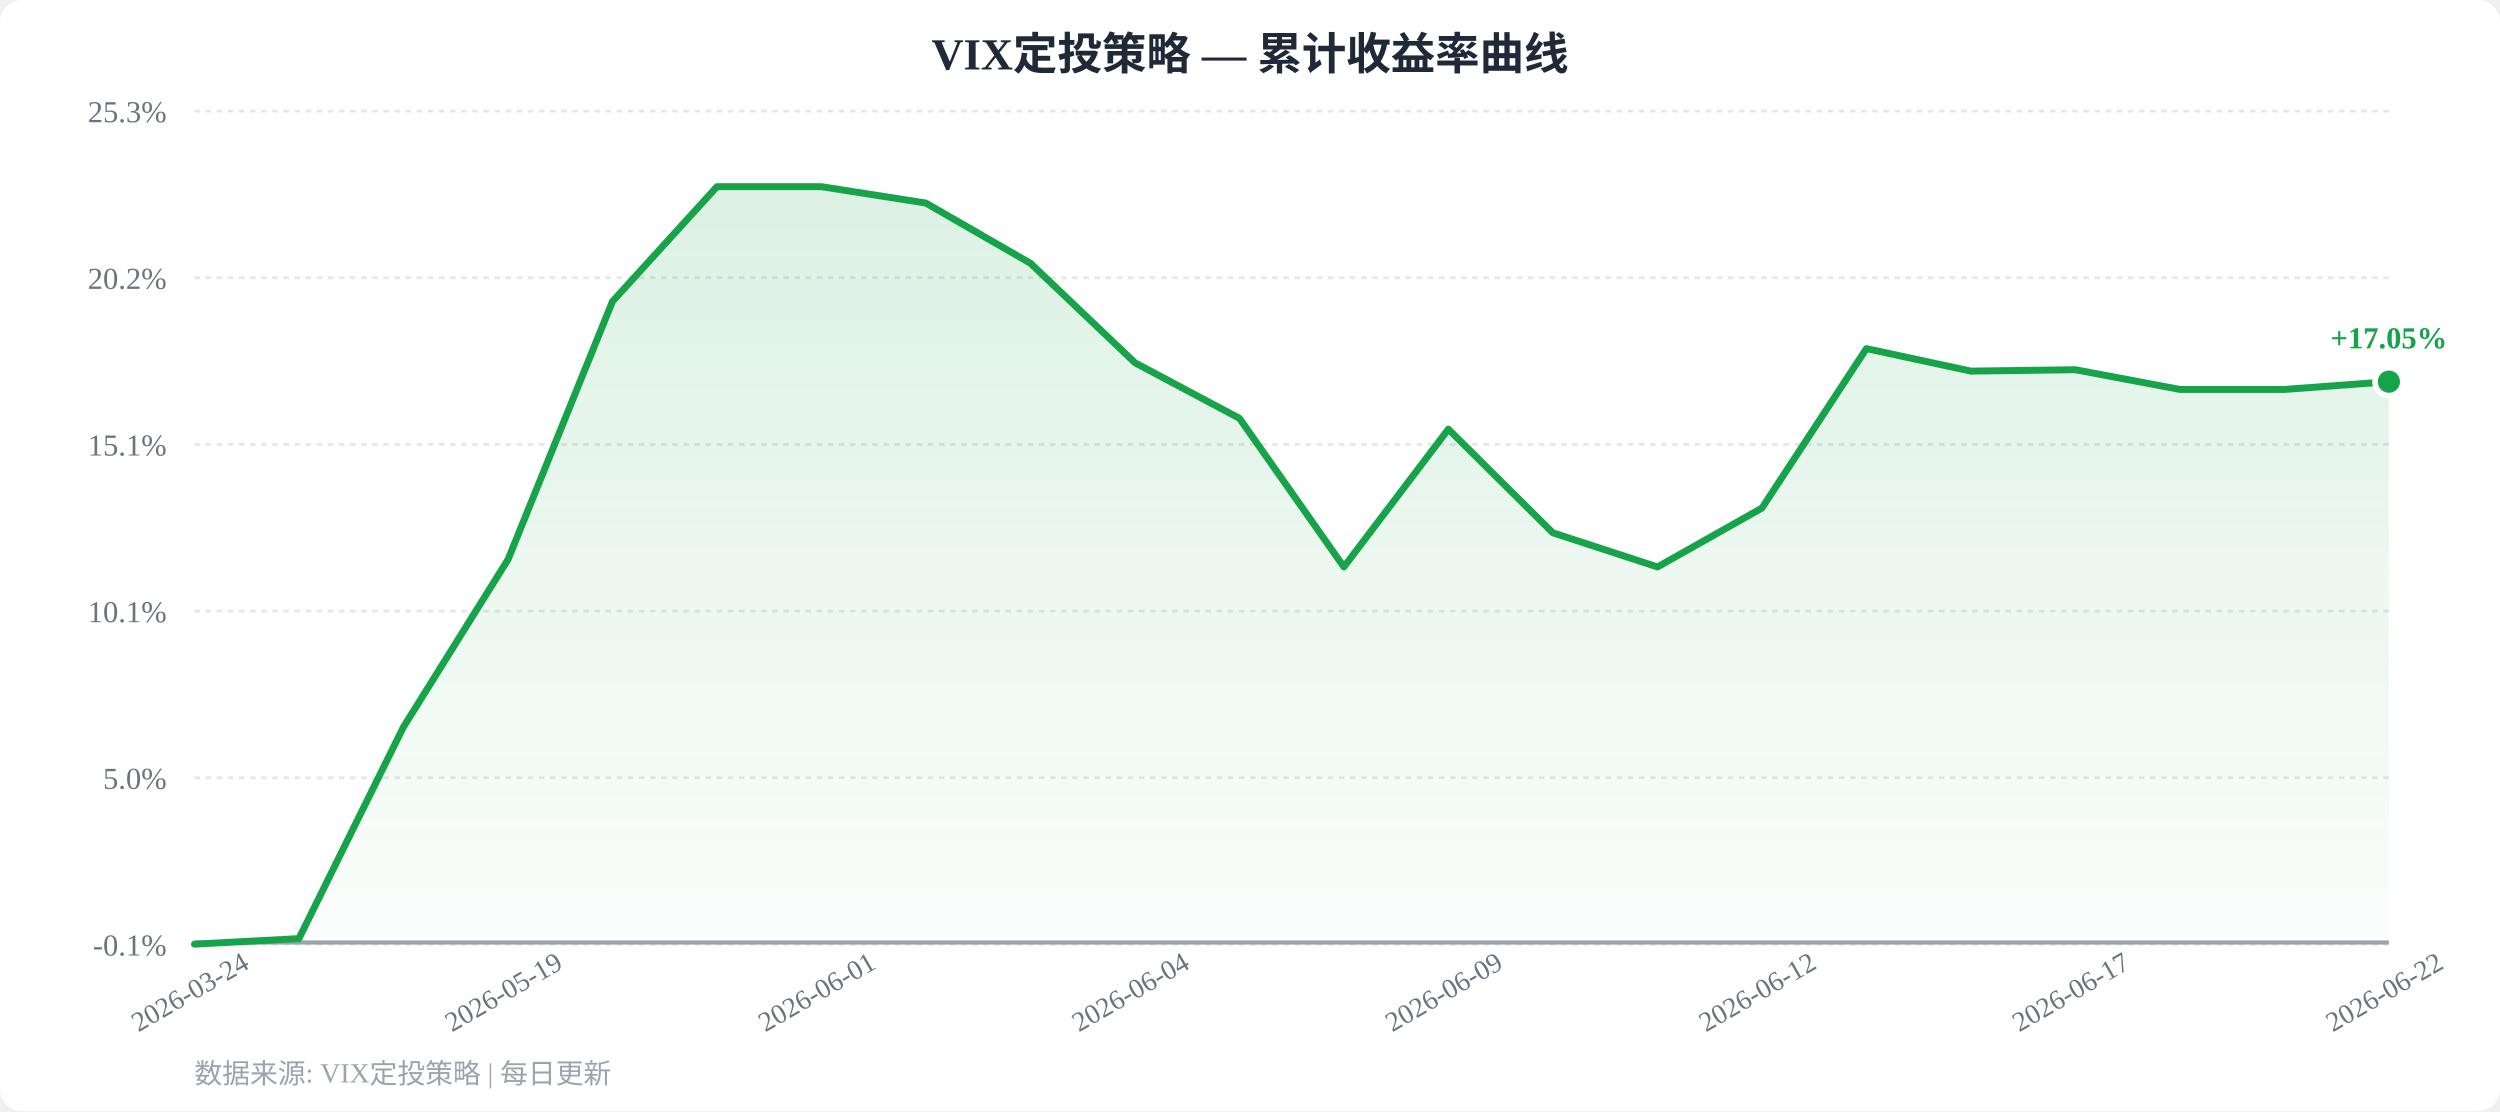
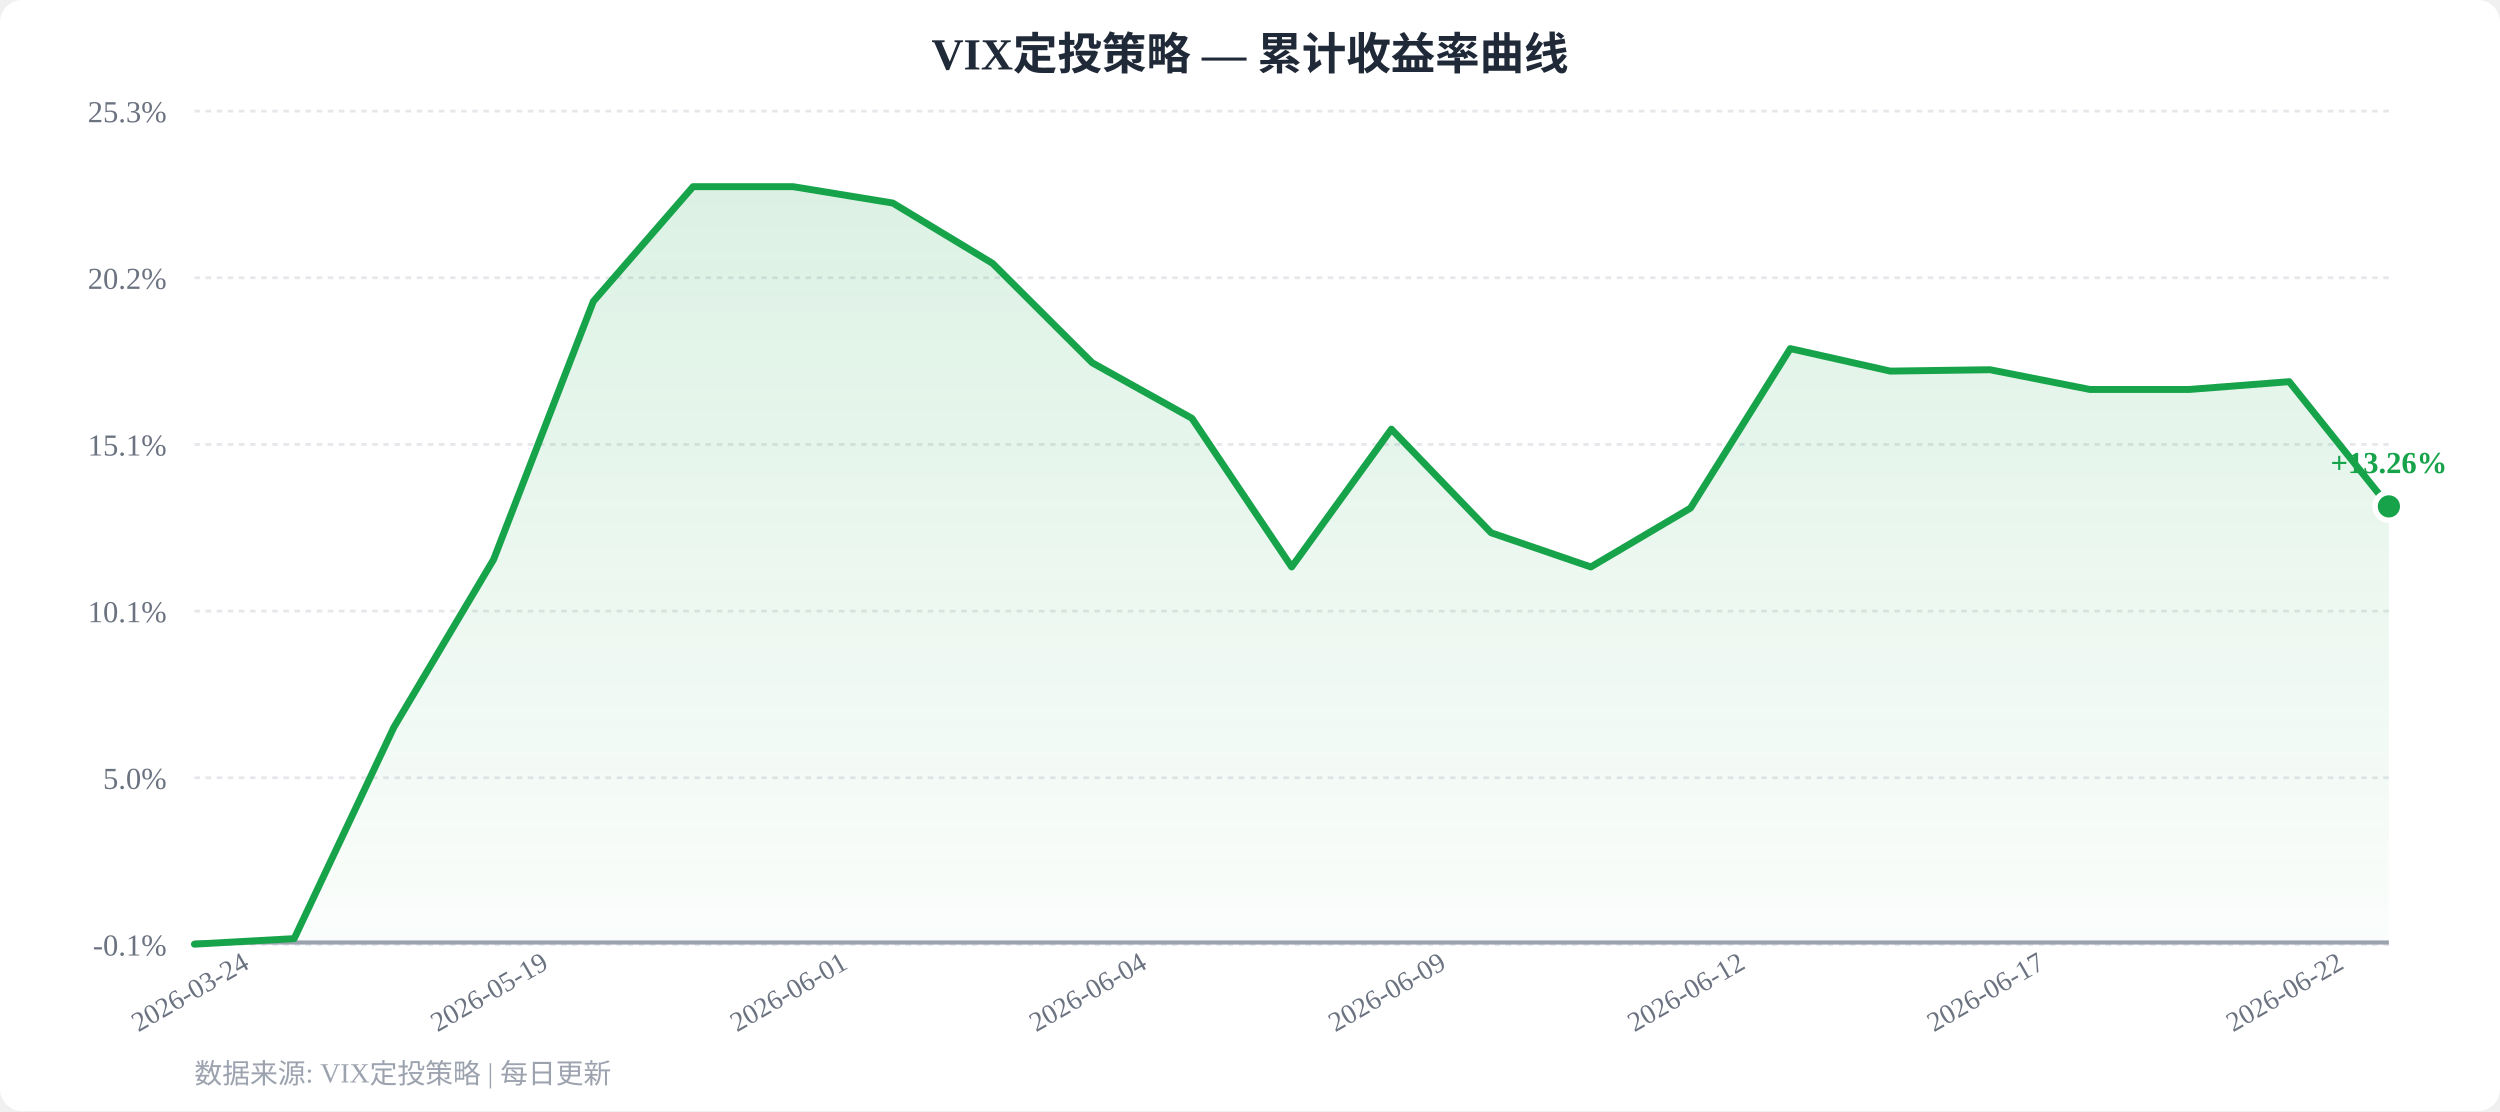
<svg xmlns="http://www.w3.org/2000/svg" viewBox="0 0 900 400" width="100%" height="100%">
  <defs>
    <linearGradient id="areaGradient" x1="0" y1="0" x2="0" y2="1">
      <stop offset="0%" stop-color="#16a34a" stop-opacity="0.15" />
      <stop offset="100%" stop-color="#16a34a" stop-opacity="0.02" />
    </linearGradient>
  </defs>
  <rect width="900" height="400" fill="#ffffff" rx="8" />
  <text x="450.0" y="25" text-anchor="middle" font-size="16" font-weight="bold" fill="#1f2937">VIX定投策略 — 累计收益率曲线</text>
  <line x1="70" y1="340.0" x2="860" y2="340.0" stroke="#e5e7eb" stroke-width="1" stroke-dasharray="2,2" />
  <line x1="70" y1="280.0" x2="860" y2="280.0" stroke="#e5e7eb" stroke-width="1" stroke-dasharray="2,2" />
  <line x1="70" y1="220.0" x2="860" y2="220.0" stroke="#e5e7eb" stroke-width="1" stroke-dasharray="2,2" />
  <line x1="70" y1="160.0" x2="860" y2="160.0" stroke="#e5e7eb" stroke-width="1" stroke-dasharray="2,2" />
  <line x1="70" y1="100.0" x2="860" y2="100.0" stroke="#e5e7eb" stroke-width="1" stroke-dasharray="2,2" />
  <line x1="70" y1="40.0" x2="860" y2="40.0" stroke="#e5e7eb" stroke-width="1" stroke-dasharray="2,2" />
  <line x1="70" y1="339.3" x2="860" y2="339.3" stroke="#9ca3af" stroke-width="1.5" />
-   <path d="M70.0,339.9 L107.6,337.9 L145.2,261.8 L182.9,201.4 L220.5,108.5 L258.1,67.2 L295.7,67.2 L333.3,73.1 L371.0,94.8 L408.6,130.6 L446.2,150.6 L483.8,204.1 L521.4,154.5 L559.0,191.8 L596.7,204.1 L634.3,182.9 L671.9,125.5 L709.5,133.6 L747.1,133.1 L784.8,140.2 L822.4,140.2 L860.0,137.4 L860.0,339.3 L70.0,339.3 Z" fill="url(#areaGradient)" stroke="none" />
-   <path d="M70.0,339.9 L107.6,337.9 L145.2,261.8 L182.9,201.4 L220.5,108.5 L258.1,67.2 L295.7,67.2 L333.3,73.1 L371.0,94.8 L408.6,130.6 L446.2,150.6 L483.8,204.1 L521.4,154.5 L559.0,191.8 L596.7,204.1 L634.3,182.9 L671.9,125.5 L709.5,133.6 L747.1,133.1 L784.8,140.2 L822.4,140.2 L860.0,137.4" fill="none" stroke="#16a34a" stroke-width="2.5" stroke-linejoin="round" stroke-linecap="round" />
-   <circle cx="860.0" cy="137.4" r="5" fill="#16a34a" stroke="#ffffff" stroke-width="2" />
-   <text x="860.0" y="125.4" text-anchor="middle" font-size="11" font-weight="bold" fill="#16a34a">+17.05%</text>
+   <path d="M70.0,339.9 L105.9,337.9 L141.8,261.8 L177.7,201.4 L213.6,108.5 L249.5,67.2 L285.5,67.2 L321.4,73.1 L357.3,94.8 L393.2,130.6 L429.1,150.6 L465.0,204.1 L500.9,154.5 L536.8,191.8 L572.7,204.1 L608.6,182.9 L644.5,125.5 L680.5,133.6 L716.4,133.1 L752.3,140.2 L788.2,140.2 L824.1,137.4 L860.0,182.3 L860.0,339.3 L70.0,339.3 Z" fill="url(#areaGradient)" stroke="none" />
+   <path d="M70.0,339.9 L105.9,337.9 L141.8,261.8 L177.7,201.4 L213.6,108.5 L249.5,67.2 L285.5,67.2 L321.4,73.1 L357.3,94.8 L393.2,130.6 L429.1,150.6 L465.0,204.1 L500.9,154.5 L536.8,191.8 L572.7,204.1 L608.6,182.9 L644.5,125.5 L680.5,133.6 L716.4,133.1 L752.3,140.2 L788.2,140.2 L824.1,137.4 L860.0,182.3" fill="none" stroke="#16a34a" stroke-width="2.5" stroke-linejoin="round" stroke-linecap="round" />
+   <circle cx="860.0" cy="182.3" r="5" fill="#16a34a" stroke="#ffffff" stroke-width="2" />
+   <text x="860.0" y="170.3" text-anchor="middle" font-size="11" font-weight="bold" fill="#16a34a">+13.26%</text>
  <text x="60" y="344.0" text-anchor="end" font-size="11" fill="#6b7280">-0.1%</text>
  <text x="60" y="284.0" text-anchor="end" font-size="11" fill="#6b7280">5.0%</text>
  <text x="60" y="224.0" text-anchor="end" font-size="11" fill="#6b7280">10.1%</text>
  <text x="60" y="164.0" text-anchor="end" font-size="11" fill="#6b7280">15.1%</text>
  <text x="60" y="104.0" text-anchor="end" font-size="11" fill="#6b7280">20.2%</text>
  <text x="60" y="44.0" text-anchor="end" font-size="11" fill="#6b7280">25.3%</text>
  <text x="70.0" y="360" text-anchor="middle" font-size="10" fill="#6b7280" transform="rotate(-30 70.0,360)">2026-03-24</text>
-   <text x="182.9" y="360" text-anchor="middle" font-size="10" fill="#6b7280" transform="rotate(-30 182.9,360)">2026-05-19</text>
-   <text x="295.7" y="360" text-anchor="middle" font-size="10" fill="#6b7280" transform="rotate(-30 295.7,360)">2026-06-01</text>
-   <text x="408.6" y="360" text-anchor="middle" font-size="10" fill="#6b7280" transform="rotate(-30 408.6,360)">2026-06-04</text>
-   <text x="521.4" y="360" text-anchor="middle" font-size="10" fill="#6b7280" transform="rotate(-30 521.4,360)">2026-06-09</text>
-   <text x="634.3" y="360" text-anchor="middle" font-size="10" fill="#6b7280" transform="rotate(-30 634.3,360)">2026-06-12</text>
-   <text x="747.1" y="360" text-anchor="middle" font-size="10" fill="#6b7280" transform="rotate(-30 747.1,360)">2026-06-17</text>
-   <text x="860.0" y="360" text-anchor="middle" font-size="10" fill="#6b7280" transform="rotate(-30 860.0,360)">2026-06-22</text>
+   <text x="177.7" y="360" text-anchor="middle" font-size="10" fill="#6b7280" transform="rotate(-30 177.7,360)">2026-05-19</text>
+   <text x="285.5" y="360" text-anchor="middle" font-size="10" fill="#6b7280" transform="rotate(-30 285.5,360)">2026-06-01</text>
+   <text x="393.2" y="360" text-anchor="middle" font-size="10" fill="#6b7280" transform="rotate(-30 393.2,360)">2026-06-04</text>
+   <text x="500.9" y="360" text-anchor="middle" font-size="10" fill="#6b7280" transform="rotate(-30 500.9,360)">2026-06-09</text>
+   <text x="608.6" y="360" text-anchor="middle" font-size="10" fill="#6b7280" transform="rotate(-30 608.6,360)">2026-06-12</text>
+   <text x="716.4" y="360" text-anchor="middle" font-size="10" fill="#6b7280" transform="rotate(-30 716.4,360)">2026-06-17</text>
+   <text x="824.1" y="360" text-anchor="middle" font-size="10" fill="#6b7280" transform="rotate(-30 824.1,360)">2026-06-22</text>
  <text x="70" y="390" font-size="10" fill="#9ca3af">数据来源: VIX定投策略 | 每日更新</text>
</svg>
